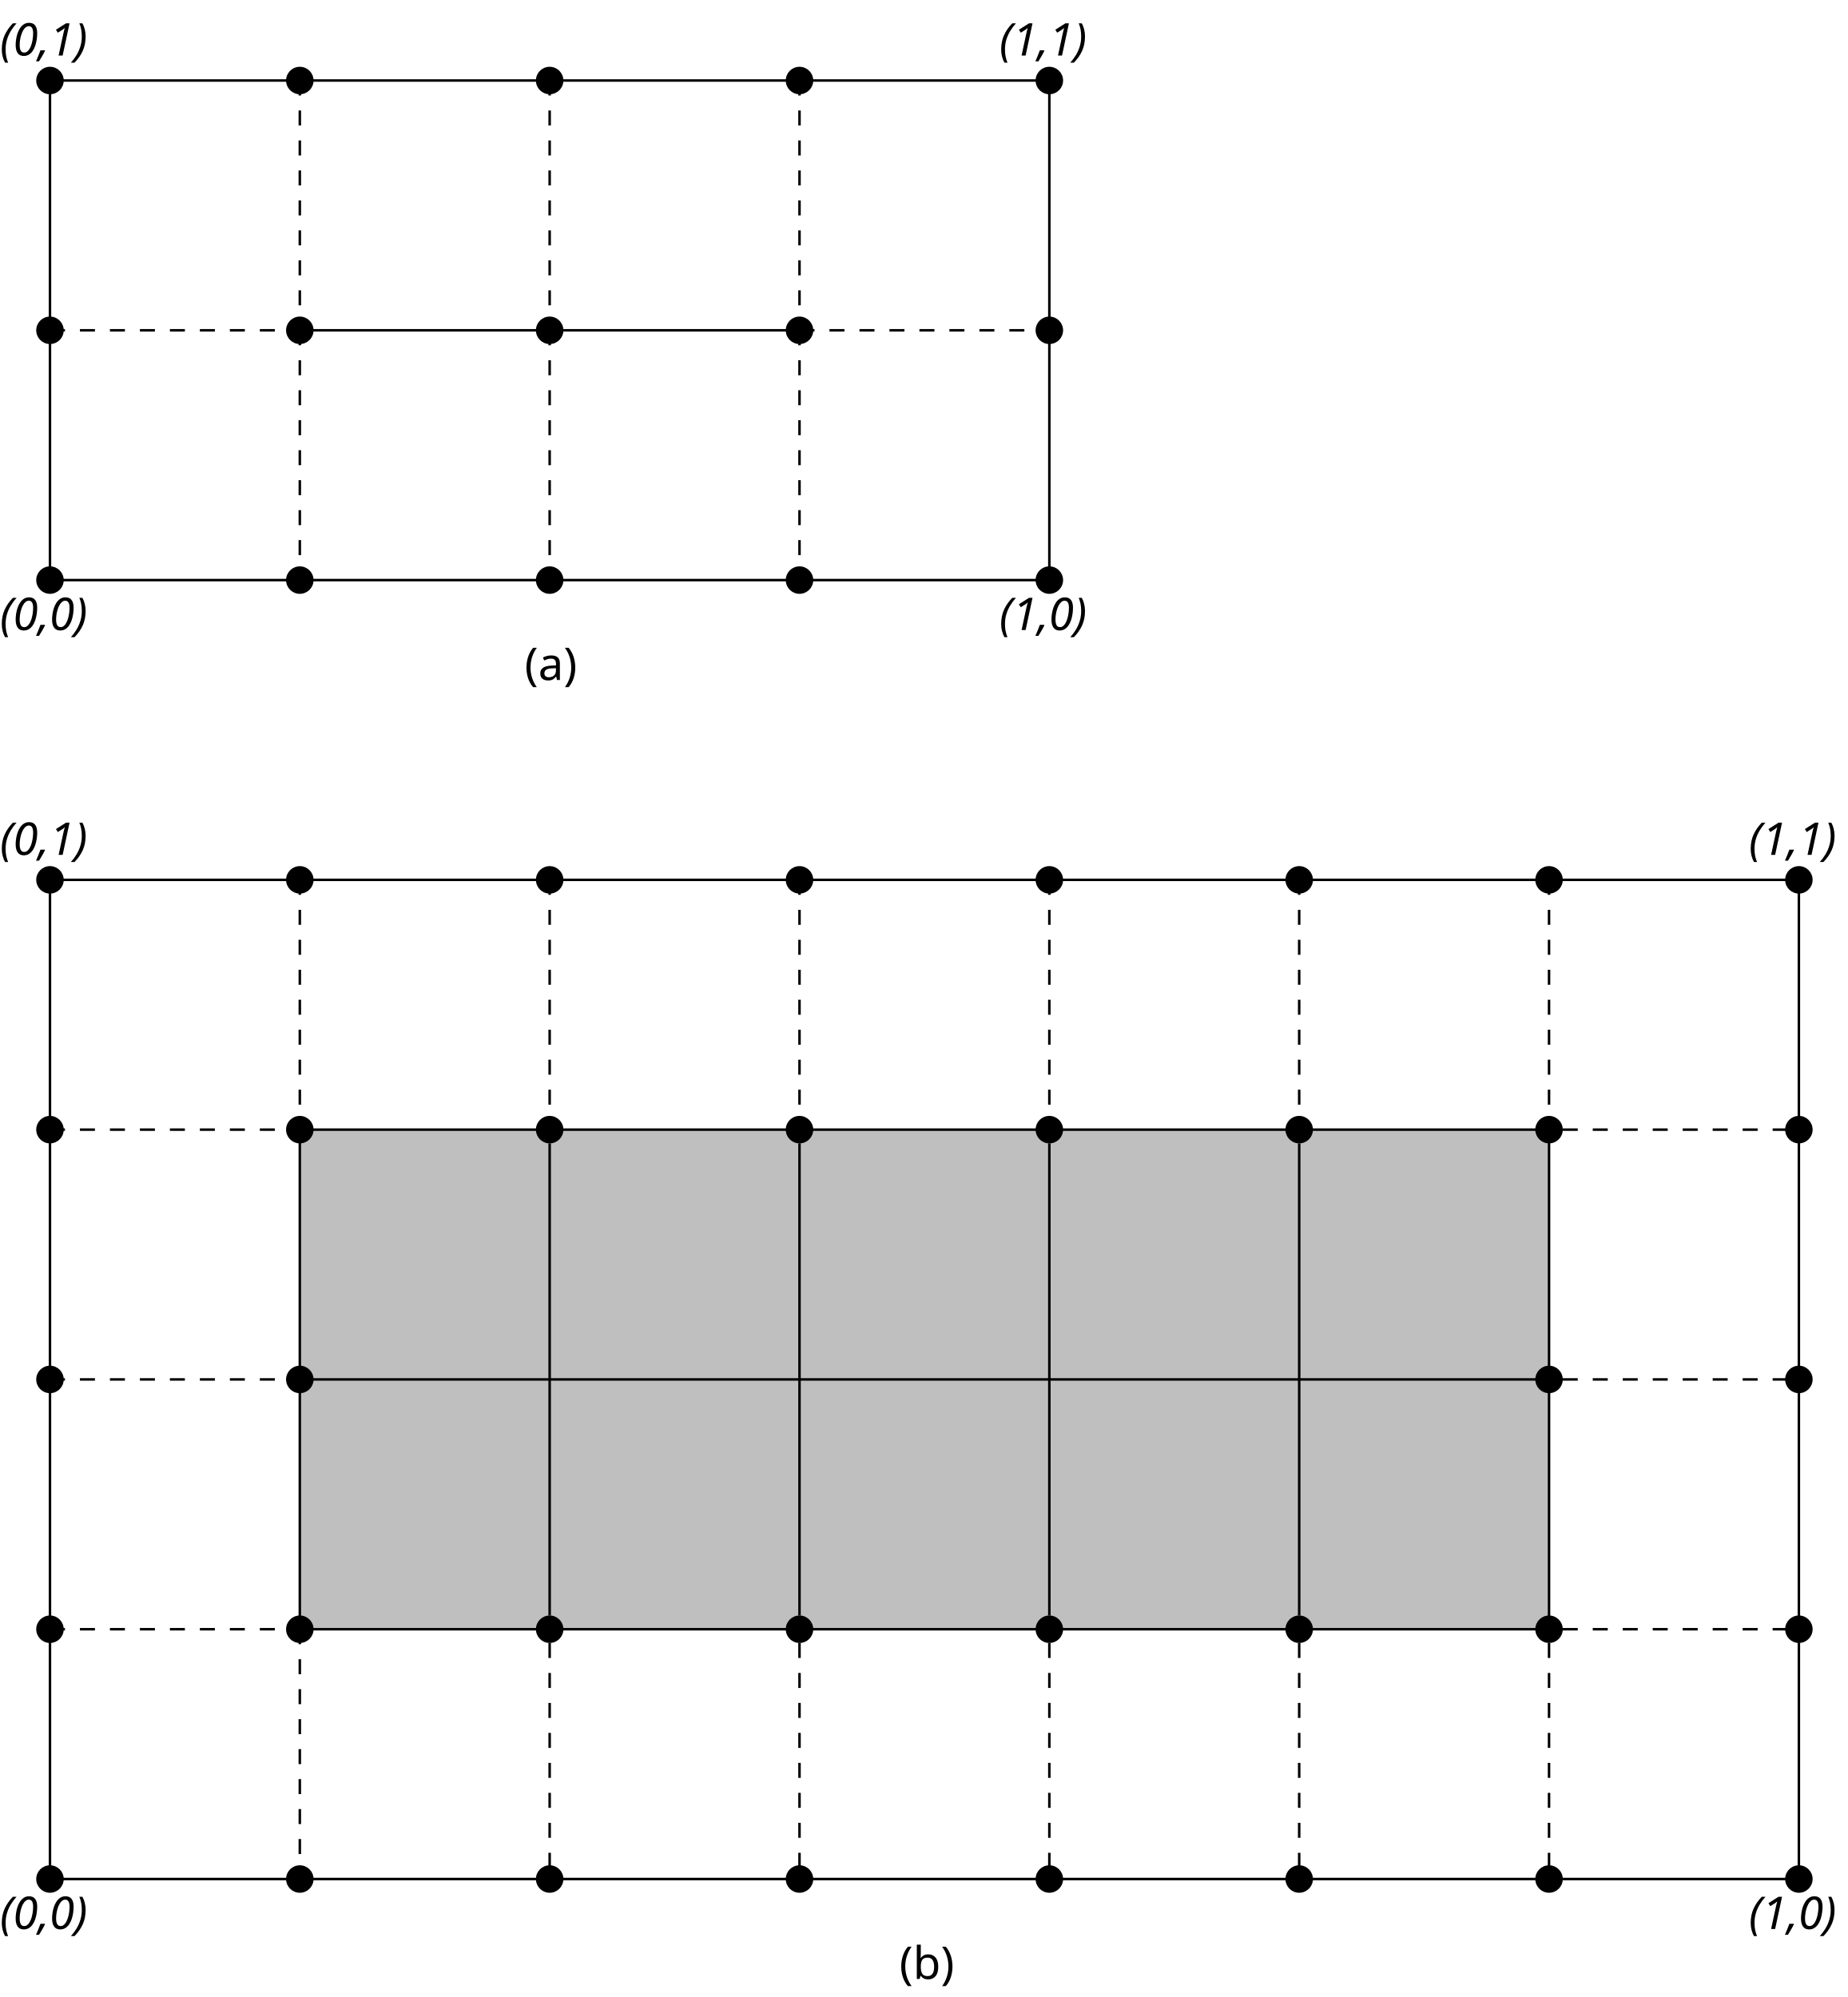
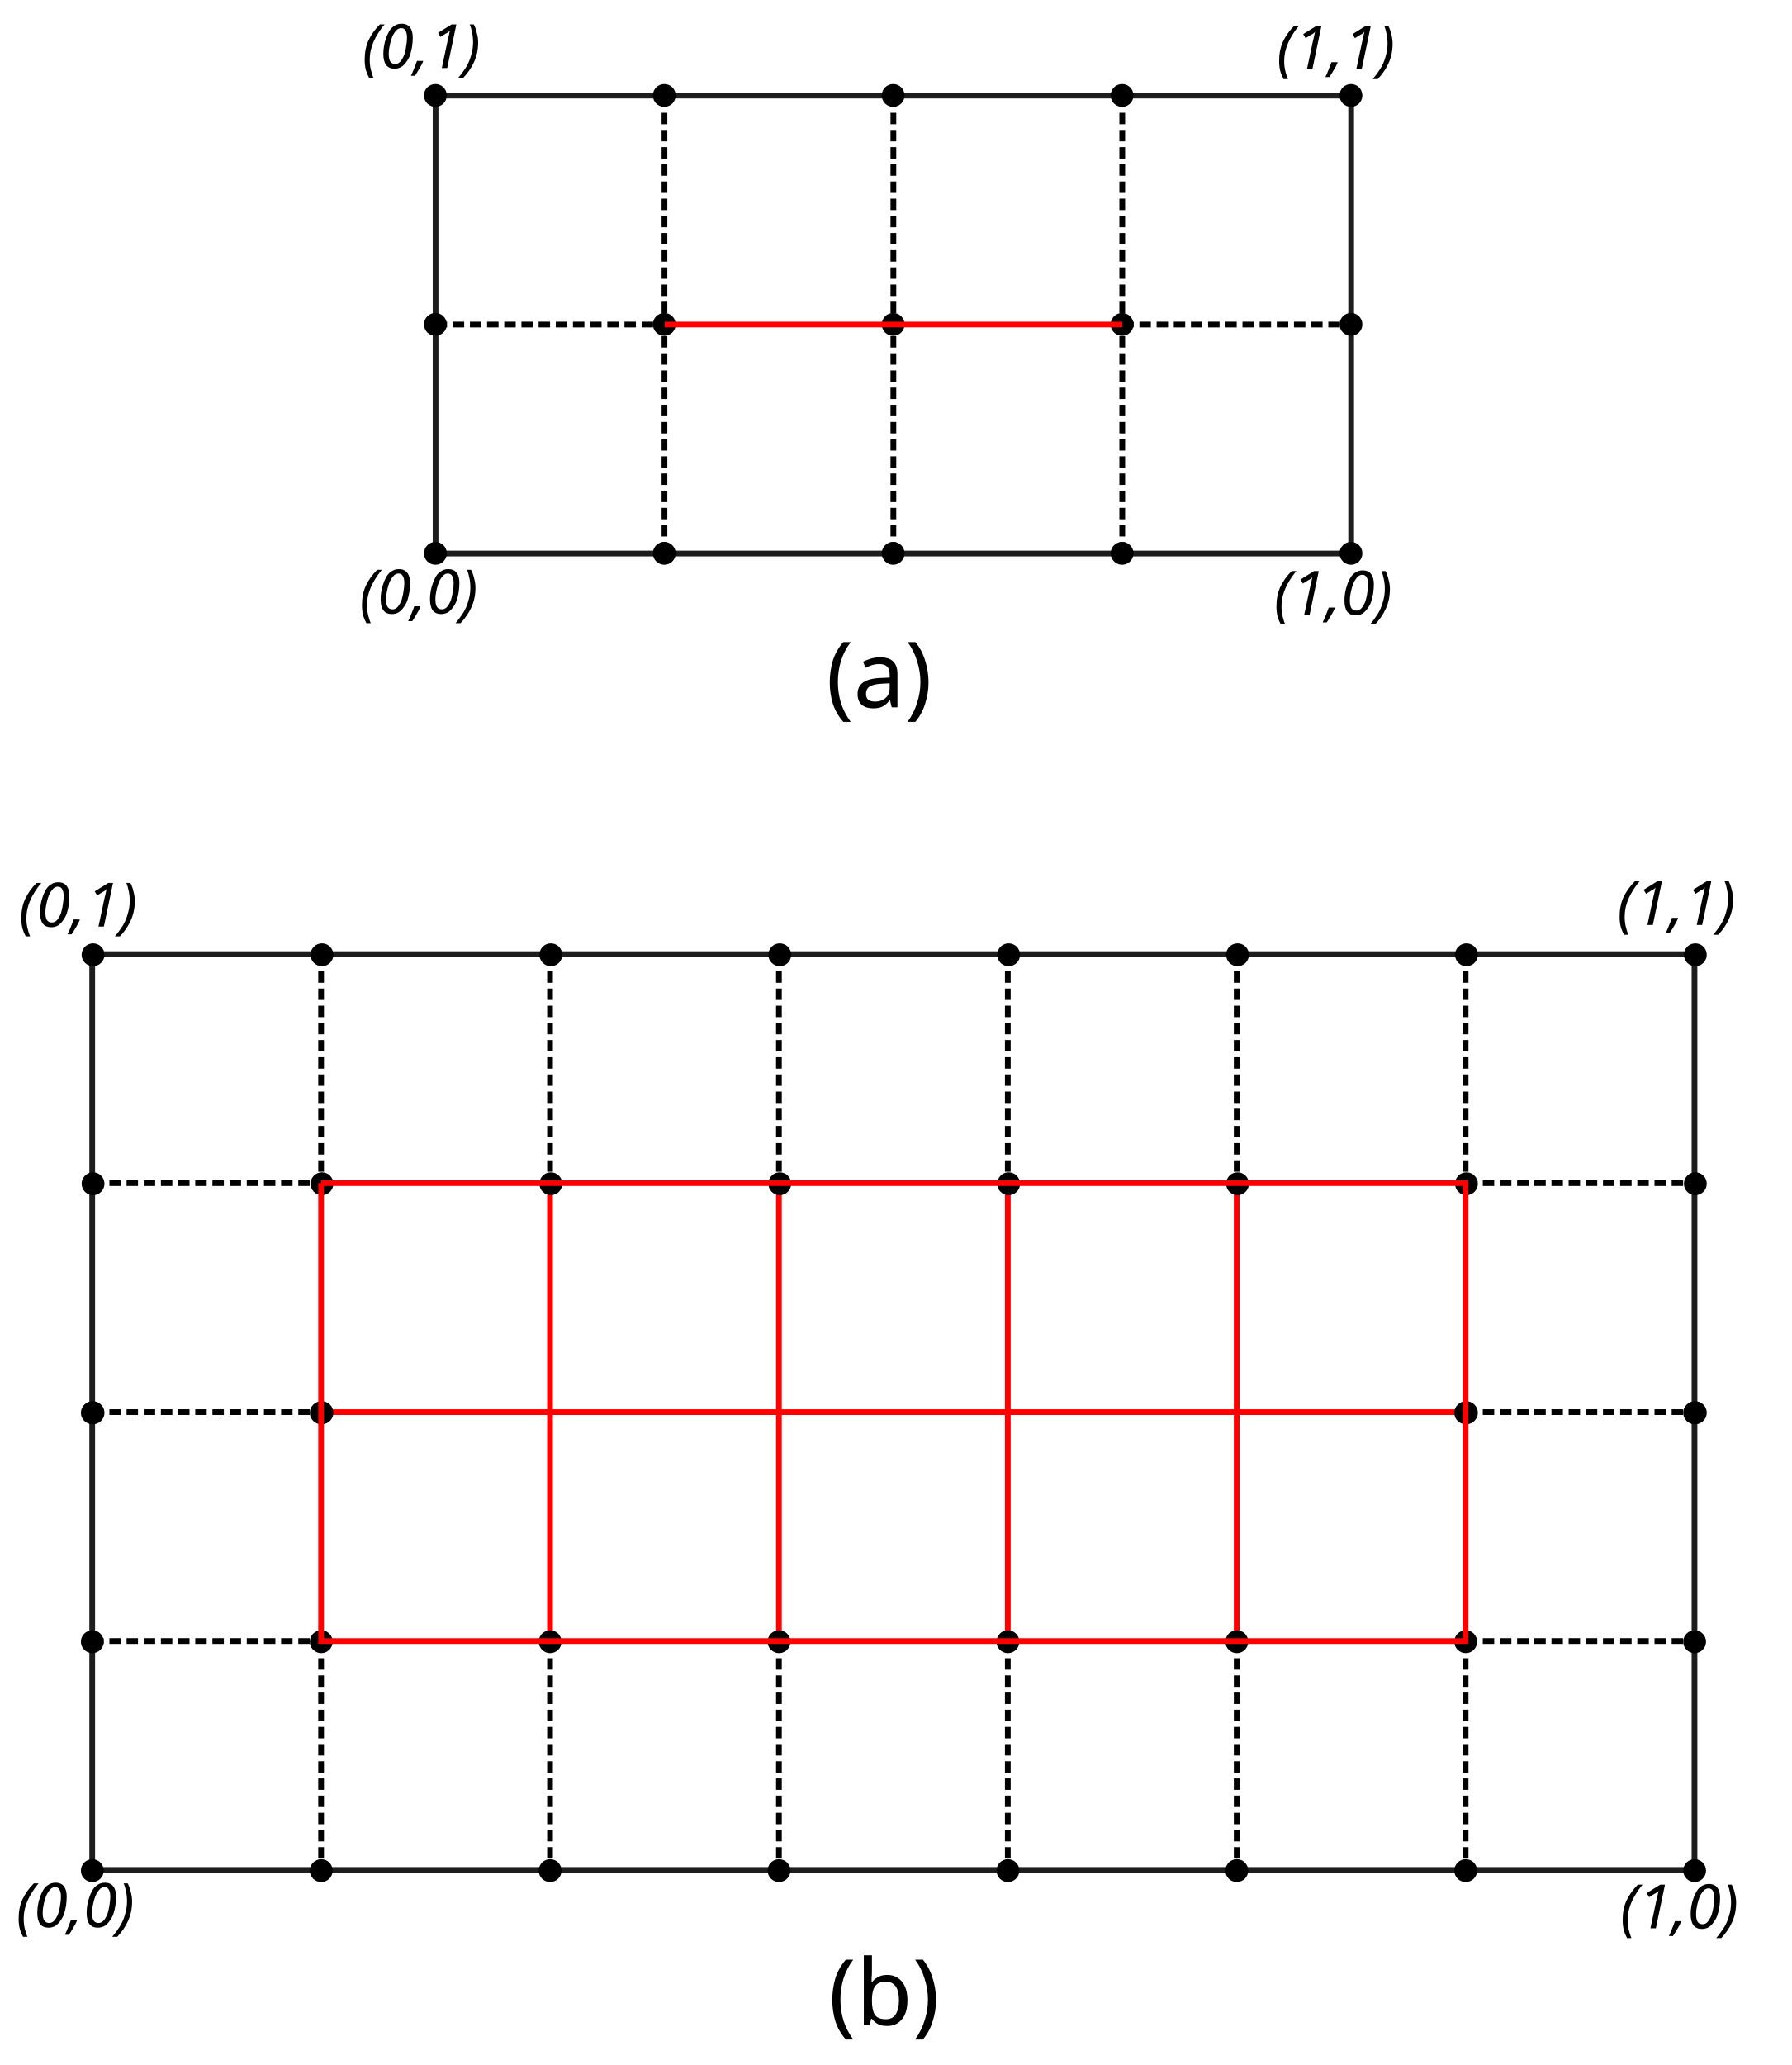
- <svg xmlns="http://www.w3.org/2000/svg" width="74cm" height="80cm" viewBox="-1440 -57 1479 1584">
-   <rect style="fill: none; fill-opacity:0; stroke-width: 2; stroke: #000000" x="-1400" y="0" width="800" height="400" />
-   <rect style="fill: none; fill-opacity:0; stroke-width: 2; stroke: #000000" x="-1400" y="640" width="1400" height="800" />
-   <g>
-     <rect style="fill: #bfbfbf" x="-1200" y="840" width="1000" height="400" />
-     <rect style="fill: none; fill-opacity:0; stroke-width: 2; stroke: #000000" x="-1200" y="840" width="1000" height="400" />
-   </g>
-   <line style="fill: none; fill-opacity:0; stroke-width: 2; stroke: #000000" x1="-1000" y1="1229" x2="-1000" y2="850.999" />
-   <line style="fill: none; fill-opacity:0; stroke-width: 2; stroke: #000000" x1="-600" y1="1229" x2="-600" y2="850.999" />
-   <line style="fill: none; fill-opacity:0; stroke-width: 2; stroke: #000000" x1="-400" y1="1229" x2="-400" y2="850.999" />
-   <line style="fill: none; fill-opacity:0; stroke-width: 2; stroke: #000000" x1="-800" y1="1229" x2="-800" y2="850.999" />
-   <line style="fill: none; fill-opacity:0; stroke-width: 2; stroke: #000000" x1="-200" y1="1040" x2="-1200" y2="1040" />
-   <text font-size="36.124" style="fill: #000000;text-anchor:start;font-family:sans-serif;font-style:italic;font-weight:normal" x="-1440" y="620">
-     <tspan x="-1440" y="620">(0,1)</tspan>
-   </text>
-   <text font-size="36.124" style="fill: #000000;text-anchor:start;font-family:sans-serif;font-style:italic;font-weight:normal" x="-1440" y="1480">
-     <tspan x="-1440" y="1480">(0,0)</tspan>
-   </text>
-   <text font-size="36.124" style="fill: #000000;text-anchor:start;font-family:sans-serif;font-style:italic;font-weight:normal" x="-40" y="620">
-     <tspan x="-40" y="620">(1,1)</tspan>
-   </text>
-   <text font-size="36.124" style="fill: #000000;text-anchor:start;font-family:sans-serif;font-style:italic;font-weight:normal" x="-40" y="1480">
-     <tspan x="-40" y="1480">(1,0)</tspan>
-   </text>
-   <line style="fill: none; fill-opacity:0; stroke-width: 2; stroke: #000000" x1="-800" y1="200" x2="-1200" y2="200" />
-   <text font-size="36.124" style="fill: #000000;text-anchor:start;font-family:sans-serif;font-style:italic;font-weight:normal" x="-1440" y="-20">
-     <tspan x="-1440" y="-20">(0,1)</tspan>
-   </text>
-   <text font-size="36.124" style="fill: #000000;text-anchor:start;font-family:sans-serif;font-style:italic;font-weight:normal" x="-1440" y="440">
-     <tspan x="-1440" y="440">(0,0)</tspan>
-   </text>
-   <text font-size="36.124" style="fill: #000000;text-anchor:start;font-family:sans-serif;font-style:italic;font-weight:normal" x="-640" y="-20">
-     <tspan x="-640" y="-20">(1,1)</tspan>
-   </text>
-   <text font-size="36.124" style="fill: #000000;text-anchor:start;font-family:sans-serif;font-style:italic;font-weight:normal" x="-640" y="440">
-     <tspan x="-640" y="440">(1,0)</tspan>
-   </text>
-   <g>
-     <ellipse style="fill: #000000" cx="-1200" cy="200" rx="10" ry="10" />
-     <ellipse style="fill: none; fill-opacity:0; stroke-width: 2; stroke: #000000" cx="-1200" cy="200" rx="10" ry="10" />
-   </g>
-   <g>
-     <ellipse style="fill: #000000" cx="-1000" cy="200" rx="10" ry="10" />
-     <ellipse style="fill: none; fill-opacity:0; stroke-width: 2; stroke: #000000" cx="-1000" cy="200" rx="10" ry="10" />
-   </g>
-   <g>
-     <ellipse style="fill: #000000" cx="-800" cy="200" rx="10" ry="10" />
-     <ellipse style="fill: none; fill-opacity:0; stroke-width: 2; stroke: #000000" cx="-800" cy="200" rx="10" ry="10" />
-   </g>
-   <g>
-     <ellipse style="fill: #000000" cx="-1200" cy="840" rx="10" ry="10" />
-     <ellipse style="fill: none; fill-opacity:0; stroke-width: 2; stroke: #000000" cx="-1200" cy="840" rx="10" ry="10" />
-   </g>
-   <g>
-     <ellipse style="fill: #000000" cx="-1000" cy="840" rx="10" ry="10" />
-     <ellipse style="fill: none; fill-opacity:0; stroke-width: 2; stroke: #000000" cx="-1000" cy="840" rx="10" ry="10" />
-   </g>
-   <g>
-     <ellipse style="fill: #000000" cx="-800" cy="840" rx="10" ry="10" />
-     <ellipse style="fill: none; fill-opacity:0; stroke-width: 2; stroke: #000000" cx="-800" cy="840" rx="10" ry="10" />
-   </g>
-   <g>
-     <ellipse style="fill: #000000" cx="-600" cy="840" rx="10" ry="10" />
-     <ellipse style="fill: none; fill-opacity:0; stroke-width: 2; stroke: #000000" cx="-600" cy="840" rx="10" ry="10" />
-   </g>
-   <g>
-     <ellipse style="fill: #000000" cx="-200" cy="1040" rx="10" ry="10" />
-     <ellipse style="fill: none; fill-opacity:0; stroke-width: 2; stroke: #000000" cx="-200" cy="1040" rx="10" ry="10" />
-   </g>
-   <g>
-     <ellipse style="fill: #000000" cx="-400" cy="840" rx="10" ry="10" />
-     <ellipse style="fill: none; fill-opacity:0; stroke-width: 2; stroke: #000000" cx="-400" cy="840" rx="10" ry="10" />
-   </g>
-   <g>
-     <ellipse style="fill: #000000" cx="-1200" cy="1040" rx="10" ry="10" />
-     <ellipse style="fill: none; fill-opacity:0; stroke-width: 2; stroke: #000000" cx="-1200" cy="1040" rx="10" ry="10" />
-   </g>
-   <g>
-     <ellipse style="fill: #000000" cx="-200" cy="840" rx="10" ry="10" />
-     <ellipse style="fill: none; fill-opacity:0; stroke-width: 2; stroke: #000000" cx="-200" cy="840" rx="10" ry="10" />
-   </g>
-   <g>
-     <ellipse style="fill: #000000" cx="-1200" cy="1240" rx="10" ry="10" />
-     <ellipse style="fill: none; fill-opacity:0; stroke-width: 2; stroke: #000000" cx="-1200" cy="1240" rx="10" ry="10" />
-   </g>
-   <g>
-     <ellipse style="fill: #000000" cx="-1000" cy="1240" rx="10" ry="10" />
-     <ellipse style="fill: none; fill-opacity:0; stroke-width: 2; stroke: #000000" cx="-1000" cy="1240" rx="10" ry="10" />
-   </g>
-   <g>
-     <ellipse style="fill: #000000" cx="-800" cy="1240" rx="10" ry="10" />
-     <ellipse style="fill: none; fill-opacity:0; stroke-width: 2; stroke: #000000" cx="-800" cy="1240" rx="10" ry="10" />
-   </g>
-   <g>
-     <ellipse style="fill: #000000" cx="-600" cy="1240" rx="10" ry="10" />
-     <ellipse style="fill: none; fill-opacity:0; stroke-width: 2; stroke: #000000" cx="-600" cy="1240" rx="10" ry="10" />
-   </g>
-   <g>
-     <ellipse style="fill: #000000" cx="-400" cy="1240" rx="10" ry="10" />
-     <ellipse style="fill: none; fill-opacity:0; stroke-width: 2; stroke: #000000" cx="-400" cy="1240" rx="10" ry="10" />
-   </g>
-   <g>
-     <ellipse style="fill: #000000" cx="-200" cy="1240" rx="10" ry="10" />
-     <ellipse style="fill: none; fill-opacity:0; stroke-width: 2; stroke: #000000" cx="-200" cy="1240" rx="10" ry="10" />
-   </g>
-   <text font-size="36.124" style="fill: #000000;text-anchor:start;font-family:sans-serif;font-style:normal;font-weight:normal" x="-1020" y="480">
-     <tspan x="-1020" y="480">(a)</tspan>
-   </text>
-   <text font-size="36.124" style="fill: #000000;text-anchor:start;font-family:sans-serif;font-style:normal;font-weight:normal" x="-720" y="1520">
-     <tspan x="-720" y="1520">(b)</tspan>
-   </text>
-   <g>
-     <ellipse style="fill: #000000" cx="-1400" cy="640" rx="10" ry="10" />
-     <ellipse style="fill: none; fill-opacity:0; stroke-width: 2; stroke: #000000" cx="-1400" cy="640" rx="10" ry="10" />
-   </g>
-   <g>
-     <ellipse style="fill: #000000" cx="-1200" cy="640" rx="10" ry="10" />
-     <ellipse style="fill: none; fill-opacity:0; stroke-width: 2; stroke: #000000" cx="-1200" cy="640" rx="10" ry="10" />
-   </g>
-   <g>
-     <ellipse style="fill: #000000" cx="-1000" cy="640" rx="10" ry="10" />
-     <ellipse style="fill: none; fill-opacity:0; stroke-width: 2; stroke: #000000" cx="-1000" cy="640" rx="10" ry="10" />
-   </g>
-   <g>
-     <ellipse style="fill: #000000" cx="-800" cy="640" rx="10" ry="10" />
-     <ellipse style="fill: none; fill-opacity:0; stroke-width: 2; stroke: #000000" cx="-800" cy="640" rx="10" ry="10" />
-   </g>
-   <g>
-     <ellipse style="fill: #000000" cx="-600" cy="640" rx="10" ry="10" />
-     <ellipse style="fill: none; fill-opacity:0; stroke-width: 2; stroke: #000000" cx="-600" cy="640" rx="10" ry="10" />
-   </g>
-   <g>
-     <ellipse style="fill: #000000" cx="-400" cy="640" rx="10" ry="10" />
-     <ellipse style="fill: none; fill-opacity:0; stroke-width: 2; stroke: #000000" cx="-400" cy="640" rx="10" ry="10" />
-   </g>
-   <g>
-     <ellipse style="fill: #000000" cx="-200" cy="640" rx="10" ry="10" />
-     <ellipse style="fill: none; fill-opacity:0; stroke-width: 2; stroke: #000000" cx="-200" cy="640" rx="10" ry="10" />
-   </g>
-   <g>
-     <ellipse style="fill: #000000" cx="0" cy="640" rx="10" ry="10" />
-     <ellipse style="fill: none; fill-opacity:0; stroke-width: 2; stroke: #000000" cx="0" cy="640" rx="10" ry="10" />
-   </g>
-   <g>
-     <ellipse style="fill: #000000" cx="0" cy="840" rx="10" ry="10" />
-     <ellipse style="fill: none; fill-opacity:0; stroke-width: 2; stroke: #000000" cx="0" cy="840" rx="10" ry="10" />
-   </g>
-   <g>
-     <ellipse style="fill: #000000" cx="0" cy="1040" rx="10" ry="10" />
-     <ellipse style="fill: none; fill-opacity:0; stroke-width: 2; stroke: #000000" cx="0" cy="1040" rx="10" ry="10" />
-   </g>
-   <g>
-     <ellipse style="fill: #000000" cx="0" cy="1240" rx="10" ry="10" />
-     <ellipse style="fill: none; fill-opacity:0; stroke-width: 2; stroke: #000000" cx="0" cy="1240" rx="10" ry="10" />
-   </g>
-   <g>
-     <ellipse style="fill: #000000" cx="0" cy="1440" rx="10" ry="10" />
-     <ellipse style="fill: none; fill-opacity:0; stroke-width: 2; stroke: #000000" cx="0" cy="1440" rx="10" ry="10" />
-   </g>
-   <g>
-     <ellipse style="fill: #000000" cx="-200" cy="1440" rx="10" ry="10" />
-     <ellipse style="fill: none; fill-opacity:0; stroke-width: 2; stroke: #000000" cx="-200" cy="1440" rx="10" ry="10" />
-   </g>
-   <g>
-     <ellipse style="fill: #000000" cx="-800" cy="1440" rx="10" ry="10" />
-     <ellipse style="fill: none; fill-opacity:0; stroke-width: 2; stroke: #000000" cx="-800" cy="1440" rx="10" ry="10" />
-   </g>
-   <g>
-     <ellipse style="fill: #000000" cx="-600" cy="1440" rx="10" ry="10" />
-     <ellipse style="fill: none; fill-opacity:0; stroke-width: 2; stroke: #000000" cx="-600" cy="1440" rx="10" ry="10" />
-   </g>
-   <g>
-     <ellipse style="fill: #000000" cx="-400" cy="1440" rx="10" ry="10" />
-     <ellipse style="fill: none; fill-opacity:0; stroke-width: 2; stroke: #000000" cx="-400" cy="1440" rx="10" ry="10" />
-   </g>
-   <g>
-     <ellipse style="fill: #000000" cx="-1000" cy="1440" rx="10" ry="10" />
-     <ellipse style="fill: none; fill-opacity:0; stroke-width: 2; stroke: #000000" cx="-1000" cy="1440" rx="10" ry="10" />
-   </g>
-   <g>
-     <ellipse style="fill: #000000" cx="-1200" cy="1440" rx="10" ry="10" />
-     <ellipse style="fill: none; fill-opacity:0; stroke-width: 2; stroke: #000000" cx="-1200" cy="1440" rx="10" ry="10" />
-   </g>
-   <g>
-     <ellipse style="fill: #000000" cx="-1400" cy="840" rx="10" ry="10" />
-     <ellipse style="fill: none; fill-opacity:0; stroke-width: 2; stroke: #000000" cx="-1400" cy="840" rx="10" ry="10" />
-   </g>
-   <g>
-     <ellipse style="fill: #000000" cx="-1400" cy="1440" rx="10" ry="10" />
-     <ellipse style="fill: none; fill-opacity:0; stroke-width: 2; stroke: #000000" cx="-1400" cy="1440" rx="10" ry="10" />
-   </g>
-   <g>
-     <ellipse style="fill: #000000" cx="-1400" cy="1240" rx="10" ry="10" />
-     <ellipse style="fill: none; fill-opacity:0; stroke-width: 2; stroke: #000000" cx="-1400" cy="1240" rx="10" ry="10" />
-   </g>
-   <g>
-     <ellipse style="fill: #000000" cx="-1400" cy="1040" rx="10" ry="10" />
-     <ellipse style="fill: none; fill-opacity:0; stroke-width: 2; stroke: #000000" cx="-1400" cy="1040" rx="10" ry="10" />
-   </g>
-   <g>
-     <ellipse style="fill: #000000" cx="-600" cy="400" rx="10" ry="10" />
-     <ellipse style="fill: none; fill-opacity:0; stroke-width: 2; stroke: #000000" cx="-600" cy="400" rx="10" ry="10" />
-   </g>
-   <g>
-     <ellipse style="fill: #000000" cx="-1400" cy="0" rx="10" ry="10" />
-     <ellipse style="fill: none; fill-opacity:0; stroke-width: 2; stroke: #000000" cx="-1400" cy="0" rx="10" ry="10" />
-   </g>
-   <g>
-     <ellipse style="fill: #000000" cx="-1400" cy="200" rx="10" ry="10" />
-     <ellipse style="fill: none; fill-opacity:0; stroke-width: 2; stroke: #000000" cx="-1400" cy="200" rx="10" ry="10" />
-   </g>
-   <g>
-     <ellipse style="fill: #000000" cx="-1200" cy="400" rx="10" ry="10" />
-     <ellipse style="fill: none; fill-opacity:0; stroke-width: 2; stroke: #000000" cx="-1200" cy="400" rx="10" ry="10" />
-   </g>
-   <g>
-     <ellipse style="fill: #000000" cx="-1000" cy="400" rx="10" ry="10" />
-     <ellipse style="fill: none; fill-opacity:0; stroke-width: 2; stroke: #000000" cx="-1000" cy="400" rx="10" ry="10" />
-   </g>
-   <g>
-     <ellipse style="fill: #000000" cx="-800" cy="400" rx="10" ry="10" />
-     <ellipse style="fill: none; fill-opacity:0; stroke-width: 2; stroke: #000000" cx="-800" cy="400" rx="10" ry="10" />
-   </g>
-   <g>
-     <ellipse style="fill: #000000" cx="-600" cy="0" rx="10" ry="10" />
-     <ellipse style="fill: none; fill-opacity:0; stroke-width: 2; stroke: #000000" cx="-600" cy="0" rx="10" ry="10" />
-   </g>
-   <g>
-     <ellipse style="fill: #000000" cx="-800" cy="0" rx="10" ry="10" />
-     <ellipse style="fill: none; fill-opacity:0; stroke-width: 2; stroke: #000000" cx="-800" cy="0" rx="10" ry="10" />
-   </g>
-   <g>
-     <ellipse style="fill: #000000" cx="-1000" cy="0" rx="10" ry="10" />
-     <ellipse style="fill: none; fill-opacity:0; stroke-width: 2; stroke: #000000" cx="-1000" cy="0" rx="10" ry="10" />
-   </g>
-   <g>
-     <ellipse style="fill: #000000" cx="-600" cy="200" rx="10" ry="10" />
-     <ellipse style="fill: none; fill-opacity:0; stroke-width: 2; stroke: #000000" cx="-600" cy="200" rx="10" ry="10" />
-   </g>
-   <g>
-     <ellipse style="fill: #000000" cx="-1400" cy="400" rx="10" ry="10" />
-     <ellipse style="fill: none; fill-opacity:0; stroke-width: 2; stroke: #000000" cx="-1400" cy="400" rx="10" ry="10" />
-   </g>
-   <g>
-     <ellipse style="fill: #000000" cx="-1200" cy="0" rx="10" ry="10" />
-     <ellipse style="fill: none; fill-opacity:0; stroke-width: 2; stroke: #000000" cx="-1200" cy="0" rx="10" ry="10" />
-   </g>
-   <g>
-     <line style="fill: none; fill-opacity:0; stroke-width: 2; stroke-dasharray: 12; stroke: #000000" x1="-1000" y1="640" x2="-1000" y2="829.002" />
-     <line style="fill: none; fill-opacity:0; stroke-width: 2; stroke-dasharray: 12; stroke: #000000" x1="-200" y1="640" x2="-200" y2="829.002" />
-     <line style="fill: none; fill-opacity:0; stroke-width: 2; stroke-dasharray: 12; stroke: #000000" x1="-1200" y1="640" x2="-1200" y2="840" />
-     <line style="fill: none; fill-opacity:0; stroke-width: 2; stroke-dasharray: 12; stroke: #000000" x1="-400" y1="640" x2="-400" y2="829.002" />
-     <line style="fill: none; fill-opacity:0; stroke-width: 2; stroke-dasharray: 12; stroke: #000000" x1="-600" y1="640" x2="-600" y2="829.002" />
-     <line style="fill: none; fill-opacity:0; stroke-width: 2; stroke-dasharray: 12; stroke: #000000" x1="-800" y1="640" x2="-800" y2="829.002" />
-     <line style="fill: none; fill-opacity:0; stroke-width: 2; stroke-dasharray: 12; stroke: #000000" x1="-1000" y1="1251" x2="-1000" y2="1440" />
-     <line style="fill: none; fill-opacity:0; stroke-width: 2; stroke-dasharray: 12; stroke: #000000" x1="-200" y1="1251" x2="-200" y2="1440" />
-     <line style="fill: none; fill-opacity:0; stroke-width: 2; stroke-dasharray: 12; stroke: #000000" x1="-1200" y1="1240" x2="-1200" y2="1440" />
-     <line style="fill: none; fill-opacity:0; stroke-width: 2; stroke-dasharray: 12; stroke: #000000" x1="-400" y1="1251" x2="-400" y2="1440" />
-     <line style="fill: none; fill-opacity:0; stroke-width: 2; stroke-dasharray: 12; stroke: #000000" x1="-600" y1="1251" x2="-600" y2="1440" />
-     <line style="fill: none; fill-opacity:0; stroke-width: 2; stroke-dasharray: 12; stroke: #000000" x1="-800" y1="1251" x2="-800" y2="1440" />
-     <line style="fill: none; fill-opacity:0; stroke-width: 2; stroke-dasharray: 12; stroke: #000000" x1="-1400" y1="840" x2="-1200" y2="840" />
-     <line style="fill: none; fill-opacity:0; stroke-width: 2; stroke-dasharray: 12; stroke: #000000" x1="-1400" y1="1240" x2="-1200" y2="1240" />
-     <line style="fill: none; fill-opacity:0; stroke-width: 2; stroke-dasharray: 12; stroke: #000000" x1="-1400" y1="1040" x2="-1200" y2="1040" />
-     <line style="fill: none; fill-opacity:0; stroke-width: 2; stroke-dasharray: 12; stroke: #000000" x1="-189.001" y1="840" x2="0" y2="840" />
-     <line style="fill: none; fill-opacity:0; stroke-width: 2; stroke-dasharray: 12; stroke: #000000" x1="-189.001" y1="1240" x2="0" y2="1240" />
-     <line style="fill: none; fill-opacity:0; stroke-width: 2; stroke-dasharray: 12; stroke: #000000" x1="-189.001" y1="1040" x2="0" y2="1040" />
-     <line style="fill: none; fill-opacity:0; stroke-width: 2; stroke-dasharray: 12; stroke: #000000" x1="-1400" y1="200" x2="-1200" y2="200" />
-     <line style="fill: none; fill-opacity:0; stroke-width: 2; stroke-dasharray: 12; stroke: #000000" x1="-800" y1="200" x2="-600" y2="200" />
-     <line style="fill: none; fill-opacity:0; stroke-width: 2; stroke-dasharray: 12; stroke: #000000" x1="-800" y1="0" x2="-800" y2="200" />
-     <line style="fill: none; fill-opacity:0; stroke-width: 2; stroke-dasharray: 12; stroke: #000000" x1="-1200" y1="0" x2="-1200" y2="200" />
-     <line style="fill: none; fill-opacity:0; stroke-width: 2; stroke-dasharray: 12; stroke: #000000" x1="-1200" y1="200" x2="-1200" y2="400" />
-     <line style="fill: none; fill-opacity:0; stroke-width: 2; stroke-dasharray: 12; stroke: #000000" x1="-1000" y1="0" x2="-1000" y2="200" />
-     <line style="fill: none; fill-opacity:0; stroke-width: 2; stroke-dasharray: 12; stroke: #000000" x1="-1000" y1="200" x2="-1000" y2="400" />
-     <line style="fill: none; fill-opacity:0; stroke-width: 2; stroke-dasharray: 12; stroke: #000000" x1="-800" y1="200" x2="-800" y2="400" />
+ <svg xmlns="http://www.w3.org/2000/svg" width="82.851mm" height="95.455mm" viewBox="0 0 82.851 95.455" version="1.1" id="svg8653">
+   <defs id="defs8647" />
+   <g id="layer1" transform="translate(-27.48638,11.68953)">
+     <path style="fill:none;stroke:#ff0000;stroke-width:0.265;stroke-linecap:butt;stroke-linejoin:miter;stroke-opacity:1;stroke-miterlimit:4;stroke-dasharray:none;stroke-dashoffset:0" d="m 52.917,43 c 0,21.167 0,21.167 0,21.167" id="path2102" />
+     <path style="fill:none;stroke:#ff0000;stroke-width:0.265;stroke-linecap:butt;stroke-linejoin:miter;stroke-opacity:1;stroke-miterlimit:4;stroke-dasharray:none;stroke-dashoffset:0" d="m 63.5,43 c 0,21.167 0,21.167 0,21.167" id="path2104" />
+     <path style="fill:none;stroke:#ff0000;stroke-width:0.265;stroke-linecap:butt;stroke-linejoin:miter;stroke-opacity:1;stroke-miterlimit:4;stroke-dasharray:none;stroke-dashoffset:0" d="m 74.083,43 c 0,21.167 0,21.167 0,21.167" id="path2106" />
+     <path style="fill:none;stroke:#ff0000;stroke-width:0.265;stroke-linecap:butt;stroke-linejoin:miter;stroke-opacity:1;stroke-miterlimit:4;stroke-dasharray:none;stroke-dashoffset:0" d="m 84.667,43 c 0,21.167 0,21.167 0,21.167" id="path2108" />
+     <path style="fill:none;stroke:#ff0000;stroke-width:0.265;stroke-linecap:butt;stroke-linejoin:miter;stroke-opacity:1;stroke-miterlimit:4;stroke-dasharray:none;stroke-dashoffset:0" d="m 42.333,53.583 c 52.917,0 52.917,0 52.917,0" id="path2110" />
+     <rect id="rect3703-2" width="74.083" height="42.333" x="31.75" y="32.417" style="opacity:0.885;fill:none;stroke:#000000;stroke-width:0.265;stroke-miterlimit:4;stroke-dasharray:none;stroke-opacity:1" />
+     <path style="fill:none;stroke:#000000;stroke-width:0.265;stroke-linecap:butt;stroke-linejoin:miter;stroke-miterlimit:4;stroke-dasharray:0.529,0.265;stroke-dashoffset:0;stroke-opacity:1" d="M 42.333,32.417 V 43" id="path9655" />
+     <path style="fill:none;stroke:#000000;stroke-width:0.265;stroke-linecap:butt;stroke-linejoin:miter;stroke-miterlimit:4;stroke-dasharray:0.529,0.265;stroke-dashoffset:0;stroke-opacity:1" d="M 52.917,32.417 V 43" id="path9655-4" />
+     <path style="fill:none;stroke:#000000;stroke-width:0.265;stroke-linecap:butt;stroke-linejoin:miter;stroke-miterlimit:4;stroke-dasharray:0.529,0.265;stroke-dashoffset:0;stroke-opacity:1" d="M 63.5,32.417 V 43" id="path9655-2" />
+     <path style="fill:none;stroke:#000000;stroke-width:0.265;stroke-linecap:butt;stroke-linejoin:miter;stroke-miterlimit:4;stroke-dasharray:0.529,0.265;stroke-dashoffset:0;stroke-opacity:1" d="M 95.25,43 H 105.833" id="path9693" />
+     <path style="fill:none;stroke:#000000;stroke-width:0.265;stroke-linecap:butt;stroke-linejoin:miter;stroke-miterlimit:4;stroke-dasharray:0.529,0.265;stroke-dashoffset:0;stroke-opacity:1" d="M 31.75,43 H 42.333" id="path9693-1" />
+     <text xml:space="preserve" style="font-style:italic;font-variant:normal;font-weight:normal;font-stretch:normal;font-size:2.822px;line-height:1.25;font-family:sans-serif;-inkscape-font-specification:'sans-serif, Italic';font-variant-ligatures:normal;font-variant-caps:normal;font-variant-numeric:normal;font-feature-settings:normal;text-align:start;letter-spacing:0px;word-spacing:0px;writing-mode:lr;text-anchor:start;fill:#000000;fill-opacity:1;stroke:none;stroke-width:0.265;" x="28.363" y="31.142" id="text5070-2-2">
+       <tspan id="tspan5068-0-3" x="28.363" y="31.142" style="font-style:italic;font-variant:normal;font-weight:normal;font-stretch:normal;font-size:2.822px;font-family:sans-serif;-inkscape-font-specification:'sans-serif, Italic';font-variant-ligatures:normal;font-variant-caps:normal;font-variant-numeric:normal;font-feature-settings:normal;text-align:start;writing-mode:lr;text-anchor:start;fill:#000000;fill-opacity:1;stroke-width:0.265;">(0,1)</tspan>
+     </text>
+     <text xml:space="preserve" style="font-style:italic;font-variant:normal;font-weight:normal;font-stretch:normal;font-size:2.822px;line-height:1.25;font-family:sans-serif;-inkscape-font-specification:'sans-serif, Italic';font-variant-ligatures:normal;font-variant-caps:normal;font-variant-numeric:normal;font-feature-settings:normal;text-align:start;letter-spacing:0px;word-spacing:0px;writing-mode:lr;text-anchor:start;fill:#000000;fill-opacity:1;stroke:none;stroke-width:0.265;" x="102.263" y="31.069" id="text5070-2-2-6">
+       <tspan id="tspan5068-0-3-4" x="102.263" y="31.069" style="font-style:italic;font-variant:normal;font-weight:normal;font-stretch:normal;font-size:2.822px;font-family:sans-serif;-inkscape-font-specification:'sans-serif, Italic';font-variant-ligatures:normal;font-variant-caps:normal;font-variant-numeric:normal;font-feature-settings:normal;text-align:start;writing-mode:lr;text-anchor:start;fill:#000000;fill-opacity:1;stroke-width:0.265;">(1,1)</tspan>
+     </text>
+     <text xml:space="preserve" style="font-style:italic;font-variant:normal;font-weight:normal;font-stretch:normal;font-size:2.822px;line-height:1.25;font-family:sans-serif;-inkscape-font-specification:'sans-serif, Italic';font-variant-ligatures:normal;font-variant-caps:normal;font-variant-numeric:normal;font-feature-settings:normal;text-align:start;letter-spacing:0px;word-spacing:0px;writing-mode:lr;text-anchor:start;fill:#000000;fill-opacity:1;stroke:none;stroke-width:0.265;" x="28.237" y="77.387" id="text5070-2-2-5">
+       <tspan id="tspan5068-0-3-3" x="28.237" y="77.387" style="font-style:italic;font-variant:normal;font-weight:normal;font-stretch:normal;font-size:2.822px;font-family:sans-serif;-inkscape-font-specification:'sans-serif, Italic';font-variant-ligatures:normal;font-variant-caps:normal;font-variant-numeric:normal;font-feature-settings:normal;text-align:start;writing-mode:lr;text-anchor:start;fill:#000000;fill-opacity:1;stroke-width:0.265;">(0,0)</tspan>
+     </text>
+     <text xml:space="preserve" style="font-style:italic;font-variant:normal;font-weight:normal;font-stretch:normal;font-size:2.822px;line-height:1.25;font-family:sans-serif;-inkscape-font-specification:'sans-serif, Italic';font-variant-ligatures:normal;font-variant-caps:normal;font-variant-numeric:normal;font-feature-settings:normal;text-align:start;letter-spacing:0px;word-spacing:0px;writing-mode:lr;text-anchor:start;fill:#000000;fill-opacity:1;stroke:none;stroke-width:0.265;" x="102.402" y="77.445" id="text5070-2-2-6-0">
+       <tspan id="tspan5068-0-3-4-0" x="102.402" y="77.445" style="font-style:italic;font-variant:normal;font-weight:normal;font-stretch:normal;font-size:2.822px;font-family:sans-serif;-inkscape-font-specification:'sans-serif, Italic';font-variant-ligatures:normal;font-variant-caps:normal;font-variant-numeric:normal;font-feature-settings:normal;text-align:start;writing-mode:lr;text-anchor:start;fill:#000000;fill-opacity:1;stroke-width:0.265;">(1,0)</tspan>
+     </text>
+     <g id="g2002" transform="translate(-6.501331,-37.1371)">
+       <circle r="0.528" cy="69.582" cx="38.29" id="path4517" style="fill:#000000;fill-opacity:1;stroke:none;stroke-width:0.106;stroke-opacity:1" />
+       <circle r="0.528" cy="69.582" cx="48.873" id="path4517-7" style="fill:#000000;fill-opacity:1;stroke:none;stroke-width:0.106;stroke-opacity:1" />
+       <circle r="0.528" cy="69.582" cx="59.456" id="path4517-78" style="fill:#000000;fill-opacity:1;stroke:none;stroke-width:0.106;stroke-opacity:1" />
+       <circle r="0.528" cy="69.582" cx="70.04" id="path4517-7-9" style="fill:#000000;fill-opacity:1;stroke:none;stroke-width:0.106;stroke-opacity:1" />
+       <circle r="0.528" cy="69.582" cx="80.623" id="path4517-0" style="fill:#000000;fill-opacity:1;stroke:none;stroke-width:0.106;stroke-opacity:1" />
+       <circle r="0.528" cy="80.166" cx="38.29" id="path4517-5" style="fill:#000000;fill-opacity:1;stroke:none;stroke-width:0.106;stroke-opacity:1" />
+       <circle r="0.528" cy="80.166" cx="48.873" id="path4517-7-8" style="fill:#000000;fill-opacity:1;stroke:none;stroke-width:0.106;stroke-opacity:1" />
+       <circle r="0.528" cy="80.166" cx="59.456" id="path4517-78-7" style="fill:#000000;fill-opacity:1;stroke:none;stroke-width:0.106;stroke-opacity:1" />
+       <circle r="0.528" cy="80.166" cx="70.04" id="path4517-7-9-2" style="fill:#000000;fill-opacity:1;stroke:none;stroke-width:0.106;stroke-opacity:1" />
+       <circle r="0.528" cy="80.166" cx="80.623" id="path4517-0-0" style="fill:#000000;fill-opacity:1;stroke:none;stroke-width:0.106;stroke-opacity:1" />
+       <circle r="0.528" cy="90.749" cx="38.29" id="path4517-9" style="fill:#000000;fill-opacity:1;stroke:none;stroke-width:0.106;stroke-opacity:1" />
+       <circle r="0.528" cy="90.749" cx="48.873" id="path4517-7-87" style="fill:#000000;fill-opacity:1;stroke:none;stroke-width:0.106;stroke-opacity:1" />
+       <circle r="0.528" cy="69.582" cx="91.206" id="path4517-78-70" style="fill:#000000;fill-opacity:1;stroke:none;stroke-width:0.106;stroke-opacity:1" />
+       <circle r="0.528" cy="69.582" cx="101.79" id="path4517-7-9-7" style="fill:#000000;fill-opacity:1;stroke:none;stroke-width:0.106;stroke-opacity:1" />
+       <circle r="0.528" cy="69.582" cx="112.373" id="path4517-0-7" style="fill:#000000;fill-opacity:1;stroke:none;stroke-width:0.106;stroke-opacity:1" />
+       <circle r="0.528" cy="80.166" cx="91.206" id="path4517-78-7-5" style="fill:#000000;fill-opacity:1;stroke:none;stroke-width:0.106;stroke-opacity:1" />
+       <circle r="0.528" cy="80.166" cx="101.79" id="path4517-7-9-2-4" style="fill:#000000;fill-opacity:1;stroke:none;stroke-width:0.106;stroke-opacity:1" />
+       <circle r="0.528" cy="80.166" cx="112.373" id="path4517-0-0-0" style="fill:#000000;fill-opacity:1;stroke:none;stroke-width:0.106;stroke-opacity:1" />
+       <circle r="0.528" cy="90.749" cx="101.79" id="path4517-7-9-4-3" style="fill:#000000;fill-opacity:1;stroke:none;stroke-width:0.106;stroke-opacity:1" />
+       <circle r="0.528" cy="90.749" cx="112.373" id="path4517-0-6-7" style="fill:#000000;fill-opacity:1;stroke:none;stroke-width:0.106;stroke-opacity:1" />
+       <circle transform="scale(1,-1)" r="0.528" cy="-111.918" cx="38.256" id="path4517-56" style="fill:#000000;fill-opacity:1;stroke:none;stroke-width:0.106;stroke-opacity:1" />
+       <circle transform="scale(1,-1)" r="0.528" cy="-111.918" cx="48.84" id="path4517-7-2" style="fill:#000000;fill-opacity:1;stroke:none;stroke-width:0.106;stroke-opacity:1" />
+       <circle transform="scale(1,-1)" r="0.528" cy="-111.918" cx="59.423" id="path4517-78-0" style="fill:#000000;fill-opacity:1;stroke:none;stroke-width:0.106;stroke-opacity:1" />
+       <circle transform="scale(1,-1)" r="0.528" cy="-111.918" cx="70.006" id="path4517-7-9-8" style="fill:#000000;fill-opacity:1;stroke:none;stroke-width:0.106;stroke-opacity:1" />
+       <circle transform="scale(1,-1)" r="0.528" cy="-111.918" cx="80.59" id="path4517-0-70" style="fill:#000000;fill-opacity:1;stroke:none;stroke-width:0.106;stroke-opacity:1" />
+       <circle transform="scale(1,-1)" r="0.528" cy="-101.335" cx="38.256" id="path4517-5-6" style="fill:#000000;fill-opacity:1;stroke:none;stroke-width:0.106;stroke-opacity:1" />
+       <circle transform="scale(1,-1)" r="0.528" cy="-101.335" cx="48.84" id="path4517-7-8-9" style="fill:#000000;fill-opacity:1;stroke:none;stroke-width:0.106;stroke-opacity:1" />
+       <circle transform="scale(1,-1)" r="0.528" cy="-101.335" cx="59.423" id="path4517-78-7-9" style="fill:#000000;fill-opacity:1;stroke:none;stroke-width:0.106;stroke-opacity:1" />
+       <circle transform="scale(1,-1)" r="0.528" cy="-101.335" cx="70.006" id="path4517-7-9-2-3" style="fill:#000000;fill-opacity:1;stroke:none;stroke-width:0.106;stroke-opacity:1" />
+       <circle transform="scale(1,-1)" r="0.528" cy="-101.335" cx="80.59" id="path4517-0-0-4" style="fill:#000000;fill-opacity:1;stroke:none;stroke-width:0.106;stroke-opacity:1" />
+       <circle transform="scale(1,-1)" r="0.528" cy="-90.752" cx="38.256" id="path4517-9-3" style="fill:#000000;fill-opacity:1;stroke:none;stroke-width:0.106;stroke-opacity:1" />
+       <circle transform="scale(1,-1)" r="0.528" cy="-90.752" cx="48.84" id="path4517-7-87-0" style="fill:#000000;fill-opacity:1;stroke:none;stroke-width:0.106;stroke-opacity:1" />
+       <circle transform="scale(1,-1)" r="0.528" cy="-111.918" cx="91.173" id="path4517-78-70-1" style="fill:#000000;fill-opacity:1;stroke:none;stroke-width:0.106;stroke-opacity:1" />
+       <circle transform="scale(1,-1)" r="0.528" cy="-111.918" cx="101.756" id="path4517-7-9-7-7" style="fill:#000000;fill-opacity:1;stroke:none;stroke-width:0.106;stroke-opacity:1" />
+       <circle transform="scale(1,-1)" r="0.528" cy="-111.918" cx="112.34" id="path4517-0-7-0" style="fill:#000000;fill-opacity:1;stroke:none;stroke-width:0.106;stroke-opacity:1" />
+       <circle transform="scale(1,-1)" r="0.528" cy="-101.335" cx="91.173" id="path4517-78-7-5-9" style="fill:#000000;fill-opacity:1;stroke:none;stroke-width:0.106;stroke-opacity:1" />
+       <circle transform="scale(1,-1)" r="0.528" cy="-101.335" cx="101.756" id="path4517-7-9-2-4-1" style="fill:#000000;fill-opacity:1;stroke:none;stroke-width:0.106;stroke-opacity:1" />
+       <circle transform="scale(1,-1)" r="0.528" cy="-101.335" cx="112.34" id="path4517-0-0-0-1" style="fill:#000000;fill-opacity:1;stroke:none;stroke-width:0.106;stroke-opacity:1" />
+       <circle transform="scale(1,-1)" r="0.528" cy="-90.752" cx="101.756" id="path4517-7-9-4-3-6" style="fill:#000000;fill-opacity:1;stroke:none;stroke-width:0.106;stroke-opacity:1" />
+       <circle transform="scale(1,-1)" r="0.528" cy="-90.752" cx="112.34" id="path4517-0-6-7-6" style="fill:#000000;fill-opacity:1;stroke:none;stroke-width:0.106;stroke-opacity:1" />
+     </g>
+     <path style="fill:none;stroke:#000000;stroke-width:0.265;stroke-linecap:butt;stroke-linejoin:miter;stroke-miterlimit:4;stroke-dasharray:0.529,0.265;stroke-dashoffset:0;stroke-opacity:1" d="M 74.083,32.417 V 43" id="path9655-2-8" />
+     <path style="fill:none;stroke:#000000;stroke-width:0.265;stroke-linecap:butt;stroke-linejoin:miter;stroke-miterlimit:4;stroke-dasharray:0.529,0.265;stroke-dashoffset:0;stroke-opacity:1" d="M 84.667,32.417 V 43" id="path9655-2-6" />
+     <path style="fill:none;stroke:#000000;stroke-width:0.265;stroke-linecap:butt;stroke-linejoin:miter;stroke-miterlimit:4;stroke-dasharray:0.529,0.265;stroke-dashoffset:0;stroke-opacity:1" d="M 95.25,32.417 V 43" id="path9655-2-7" />
+     <path style="fill:none;stroke:#000000;stroke-width:0.265;stroke-linecap:butt;stroke-linejoin:miter;stroke-miterlimit:4;stroke-dasharray:0.529,0.265;stroke-dashoffset:0;stroke-opacity:1" d="M 42.333,64.167 V 74.75" id="path9655-2-1" />
+     <path style="fill:none;stroke:#000000;stroke-width:0.265;stroke-linecap:butt;stroke-linejoin:miter;stroke-miterlimit:4;stroke-dasharray:0.529,0.265;stroke-dashoffset:0;stroke-opacity:1" d="M 52.917,64.167 V 74.75" id="path9655-2-4" />
+     <path style="fill:none;stroke:#000000;stroke-width:0.265;stroke-linecap:butt;stroke-linejoin:miter;stroke-miterlimit:4;stroke-dasharray:0.529,0.265;stroke-dashoffset:0;stroke-opacity:1" d="M 63.5,64.167 V 74.75" id="path9655-2-2" />
+     <path style="fill:none;stroke:#000000;stroke-width:0.265;stroke-linecap:butt;stroke-linejoin:miter;stroke-miterlimit:4;stroke-dasharray:0.529,0.265;stroke-dashoffset:0;stroke-opacity:1" d="M 74.083,64.167 V 74.75" id="path9655-2-88" />
+     <path style="fill:none;stroke:#000000;stroke-width:0.265;stroke-linecap:butt;stroke-linejoin:miter;stroke-miterlimit:4;stroke-dasharray:0.529,0.265;stroke-dashoffset:0;stroke-opacity:1" d="M 84.667,64.167 V 74.75" id="path9655-2-0" />
+     <path style="fill:none;stroke:#000000;stroke-width:0.265;stroke-linecap:butt;stroke-linejoin:miter;stroke-miterlimit:4;stroke-dasharray:0.529,0.265;stroke-dashoffset:0;stroke-opacity:1" d="M 95.25,64.167 V 74.75" id="path9655-2-23" />
+     <path style="fill:none;stroke:#000000;stroke-width:0.265;stroke-linecap:butt;stroke-linejoin:miter;stroke-miterlimit:4;stroke-dasharray:0.529,0.265;stroke-dashoffset:0;stroke-opacity:1" d="M 95.25,53.583 H 105.833" id="path9693-6" />
+     <path style="fill:none;stroke:#000000;stroke-width:0.265;stroke-linecap:butt;stroke-linejoin:miter;stroke-miterlimit:4;stroke-dasharray:0.529,0.265;stroke-dashoffset:0;stroke-opacity:1" d="M 95.25,64.167 H 105.833" id="path9693-9" />
+     <path style="fill:none;stroke:#000000;stroke-width:0.265;stroke-linecap:butt;stroke-linejoin:miter;stroke-miterlimit:4;stroke-dasharray:0.529,0.265;stroke-dashoffset:0;stroke-opacity:1" d="M 31.75,64.167 H 42.333" id="path9693-0" />
+     <path style="fill:none;stroke:#000000;stroke-width:0.265;stroke-linecap:butt;stroke-linejoin:miter;stroke-miterlimit:4;stroke-dasharray:0.529,0.265;stroke-dashoffset:0;stroke-opacity:1" d="M 31.75,53.583 H 42.333" id="path9693-5" />
+     <path style="fill:none;stroke:#ff0000;stroke-width:0.265;stroke-linecap:butt;stroke-linejoin:miter;stroke-opacity:1;stroke-miterlimit:4;stroke-dasharray:none;stroke-dashoffset:0" d="m 42.333,43 c 52.917,0 52.917,0 52.917,0 V 64.167 H 42.333 V 43" id="path2100" />
+     <g id="g9727" transform="translate(9.81867,-72.20181)">
+       <circle r="0.528" cy="64.923" cx="37.798" id="path4517-564" style="fill:#000000;fill-opacity:1;stroke:none;stroke-width:0.106;stroke-opacity:1" />
+       <circle r="0.528" cy="64.923" cx="48.381" id="path4517-7-24" style="fill:#000000;fill-opacity:1;stroke:none;stroke-width:0.106;stroke-opacity:1" />
+       <circle r="0.528" cy="64.923" cx="58.964" id="path4517-78-1" style="fill:#000000;fill-opacity:1;stroke:none;stroke-width:0.106;stroke-opacity:1" />
+       <circle r="0.528" cy="64.923" cx="69.548" id="path4517-7-9-77" style="fill:#000000;fill-opacity:1;stroke:none;stroke-width:0.106;stroke-opacity:1" />
+       <circle r="0.528" cy="64.923" cx="80.131" id="path4517-0-5" style="fill:#000000;fill-opacity:1;stroke:none;stroke-width:0.106;stroke-opacity:1" />
+       <circle r="0.528" cy="75.506" cx="37.798" id="path4517-5-1" style="fill:#000000;fill-opacity:1;stroke:none;stroke-width:0.106;stroke-opacity:1" />
+       <circle r="0.528" cy="75.506" cx="48.381" id="path4517-7-8-7" style="fill:#000000;fill-opacity:1;stroke:none;stroke-width:0.106;stroke-opacity:1" />
+       <circle r="0.528" cy="75.506" cx="58.964" id="path4517-78-7-8" style="fill:#000000;fill-opacity:1;stroke:none;stroke-width:0.106;stroke-opacity:1" />
+       <circle r="0.528" cy="75.506" cx="69.548" id="path4517-7-9-2-8" style="fill:#000000;fill-opacity:1;stroke:none;stroke-width:0.106;stroke-opacity:1" />
+       <circle r="0.528" cy="75.506" cx="80.131" id="path4517-0-0-1" style="fill:#000000;fill-opacity:1;stroke:none;stroke-width:0.106;stroke-opacity:1" />
+       <circle r="0.528" cy="86.089" cx="37.798" id="path4517-9-5" style="fill:#000000;fill-opacity:1;stroke:none;stroke-width:0.106;stroke-opacity:1" />
+       <circle r="0.528" cy="86.089" cx="48.381" id="path4517-7-87-3" style="fill:#000000;fill-opacity:1;stroke:none;stroke-width:0.106;stroke-opacity:1" />
+       <circle r="0.528" cy="86.089" cx="58.964" id="path4517-78-0-2" style="fill:#000000;fill-opacity:1;stroke:none;stroke-width:0.106;stroke-opacity:1" />
+       <circle r="0.528" cy="86.089" cx="69.548" id="path4517-7-9-4" style="fill:#000000;fill-opacity:1;stroke:none;stroke-width:0.106;stroke-opacity:1" />
+       <circle r="0.528" cy="86.089" cx="80.131" id="path4517-0-6" style="fill:#000000;fill-opacity:1;stroke:none;stroke-width:0.106;stroke-opacity:1" />
+     </g>
+     <rect id="rect3703-2-4" width="42.333" height="21.167" x="47.625" y="-7.271" style="opacity:0.885;fill:none;stroke:#000000;stroke-width:0.265;stroke-miterlimit:4;stroke-dasharray:none;stroke-opacity:1" />
+     <path style="fill:none;stroke:#000000;stroke-width:0.265;stroke-linecap:butt;stroke-linejoin:miter;stroke-miterlimit:4;stroke-dasharray:0.529,0.265;stroke-dashoffset:0;stroke-opacity:1" d="M 58.208,-7.271 V 13.896" id="path9655-0" />
+     <path style="fill:none;stroke:#000000;stroke-width:0.265;stroke-linecap:butt;stroke-linejoin:miter;stroke-miterlimit:4;stroke-dasharray:0.529,0.265;stroke-dashoffset:0;stroke-opacity:1" d="M 68.792,-7.271 V 13.896" id="path9655-4-6" />
+     <path style="fill:none;stroke:#000000;stroke-width:0.265;stroke-linecap:butt;stroke-linejoin:miter;stroke-miterlimit:4;stroke-dasharray:0.529,0.265;stroke-dashoffset:0;stroke-opacity:1" d="M 79.375,-7.271 V 13.896" id="path9655-2-9" />
+     <path style="fill:none;stroke:#000000;stroke-width:0.265;stroke-linecap:butt;stroke-linejoin:miter;stroke-miterlimit:4;stroke-dasharray:0.529,0.265;stroke-dashoffset:0;stroke-opacity:1" d="M 79.375,3.312 H 89.958" id="path9693-62" />
+     <path style="fill:none;stroke:#ff0000;stroke-width:0.265;stroke-linecap:butt;stroke-linejoin:miter;stroke-opacity:1;stroke-miterlimit:4;stroke-dasharray:none;stroke-dashoffset:0" d="M 58.208,3.312 H 79.375" id="path9695" />
+     <path style="fill:none;stroke:#000000;stroke-width:0.265;stroke-linecap:butt;stroke-linejoin:miter;stroke-miterlimit:4;stroke-dasharray:0.529,0.265;stroke-dashoffset:0;stroke-opacity:1" d="M 47.625,3.312 H 58.208" id="path9693-1-9" />
+     <text xml:space="preserve" style="font-style:italic;font-variant:normal;font-weight:normal;font-stretch:normal;font-size:2.822px;line-height:1.25;font-family:sans-serif;-inkscape-font-specification:'sans-serif, Italic';font-variant-ligatures:normal;font-variant-caps:normal;font-variant-numeric:normal;font-feature-settings:normal;text-align:start;letter-spacing:0px;word-spacing:0px;writing-mode:lr;text-anchor:start;fill:#000000;fill-opacity:1;stroke:none;stroke-width:0.265;" x="44.238" y="-8.545" id="text5070-2-2-9">
+       <tspan id="tspan5068-0-3-36" x="44.238" y="-8.545" style="font-style:italic;font-variant:normal;font-weight:normal;font-stretch:normal;font-size:2.822px;font-family:sans-serif;-inkscape-font-specification:'sans-serif, Italic';font-variant-ligatures:normal;font-variant-caps:normal;font-variant-numeric:normal;font-feature-settings:normal;text-align:start;writing-mode:lr;text-anchor:start;fill:#000000;fill-opacity:1;stroke-width:0.265;">(0,1)</tspan>
+     </text>
+     <text xml:space="preserve" style="font-style:italic;font-variant:normal;font-weight:normal;font-stretch:normal;font-size:2.822px;line-height:1.25;font-family:sans-serif;-inkscape-font-specification:'sans-serif, Italic';font-variant-ligatures:normal;font-variant-caps:normal;font-variant-numeric:normal;font-feature-settings:normal;text-align:start;letter-spacing:0px;word-spacing:0px;writing-mode:lr;text-anchor:start;fill:#000000;fill-opacity:1;stroke:none;stroke-width:0.265;" x="86.521" y="-8.487" id="text5070-2-2-6-1">
+       <tspan id="tspan5068-0-3-4-6" x="86.521" y="-8.487" style="font-style:italic;font-variant:normal;font-weight:normal;font-stretch:normal;font-size:2.822px;font-family:sans-serif;-inkscape-font-specification:'sans-serif, Italic';font-variant-ligatures:normal;font-variant-caps:normal;font-variant-numeric:normal;font-feature-settings:normal;text-align:start;writing-mode:lr;text-anchor:start;fill:#000000;fill-opacity:1;stroke-width:0.265;">(1,1)</tspan>
+     </text>
+     <text xml:space="preserve" style="font-style:italic;font-variant:normal;font-weight:normal;font-stretch:normal;font-size:2.822px;line-height:1.25;font-family:sans-serif;-inkscape-font-specification:'sans-serif, Italic';font-variant-ligatures:normal;font-variant-caps:normal;font-variant-numeric:normal;font-feature-settings:normal;text-align:start;letter-spacing:0px;word-spacing:0px;writing-mode:lr;text-anchor:start;fill:#000000;fill-opacity:1;stroke:none;stroke-width:0.265;" x="44.112" y="16.665" id="text5070-2-2-5-5">
+       <tspan id="tspan5068-0-3-3-4" x="44.112" y="16.665" style="font-style:italic;font-variant:normal;font-weight:normal;font-stretch:normal;font-size:2.822px;font-family:sans-serif;-inkscape-font-specification:'sans-serif, Italic';font-variant-ligatures:normal;font-variant-caps:normal;font-variant-numeric:normal;font-feature-settings:normal;text-align:start;writing-mode:lr;text-anchor:start;fill:#000000;fill-opacity:1;stroke-width:0.265;">(0,0)</tspan>
+     </text>
+     <text xml:space="preserve" style="font-style:italic;font-variant:normal;font-weight:normal;font-stretch:normal;font-size:2.822px;line-height:1.25;font-family:sans-serif;-inkscape-font-specification:'sans-serif, Italic';font-variant-ligatures:normal;font-variant-caps:normal;font-variant-numeric:normal;font-feature-settings:normal;text-align:start;letter-spacing:0px;word-spacing:0px;writing-mode:lr;text-anchor:start;fill:#000000;fill-opacity:1;stroke:none;stroke-width:0.265;" x="86.394" y="16.724" id="text5070-2-2-6-0-4">
+       <tspan id="tspan5068-0-3-4-0-3" x="86.394" y="16.724" style="font-style:italic;font-variant:normal;font-weight:normal;font-stretch:normal;font-size:2.822px;font-family:sans-serif;-inkscape-font-specification:'sans-serif, Italic';font-variant-ligatures:normal;font-variant-caps:normal;font-variant-numeric:normal;font-feature-settings:normal;text-align:start;writing-mode:lr;text-anchor:start;fill:#000000;fill-opacity:1;stroke-width:0.265;">(1,0)</tspan>
+     </text>
+     <text xml:space="preserve" style="font-style:normal;font-weight:normal;font-size:10.583px;line-height:1.25;font-family:sans-serif;letter-spacing:0px;word-spacing:0px;fill:#000000;fill-opacity:1;stroke:none;stroke-width:0.265" x="65.678" y="21.005" id="text2799">
+       <tspan id="tspan2797" x="65.678" y="21.005" style="font-style:normal;font-variant:normal;font-weight:normal;font-stretch:normal;font-size:4.233px;font-family:sans-serif;-inkscape-font-specification:'sans-serif, Normal';font-variant-ligatures:normal;font-variant-caps:normal;font-variant-numeric:normal;font-feature-settings:normal;text-align:start;writing-mode:lr-tb;text-anchor:start;stroke-width:0.265">(a)</tspan>
+     </text>
+     <text xml:space="preserve" style="font-style:normal;font-weight:normal;font-size:10.583px;line-height:1.25;font-family:sans-serif;letter-spacing:0px;word-spacing:0px;fill:#000000;fill-opacity:1;stroke:none;stroke-width:0.265" x="65.798" y="81.914" id="text2799-0">
+       <tspan id="tspan2797-0" x="65.798" y="81.914" style="font-style:normal;font-variant:normal;font-weight:normal;font-stretch:normal;font-size:4.233px;font-family:sans-serif;-inkscape-font-specification:'sans-serif, Normal';font-variant-ligatures:normal;font-variant-caps:normal;font-variant-numeric:normal;font-feature-settings:normal;text-align:start;writing-mode:lr-tb;text-anchor:start;stroke-width:0.265">(b)</tspan>
+     </text>
  </g>
</svg>
